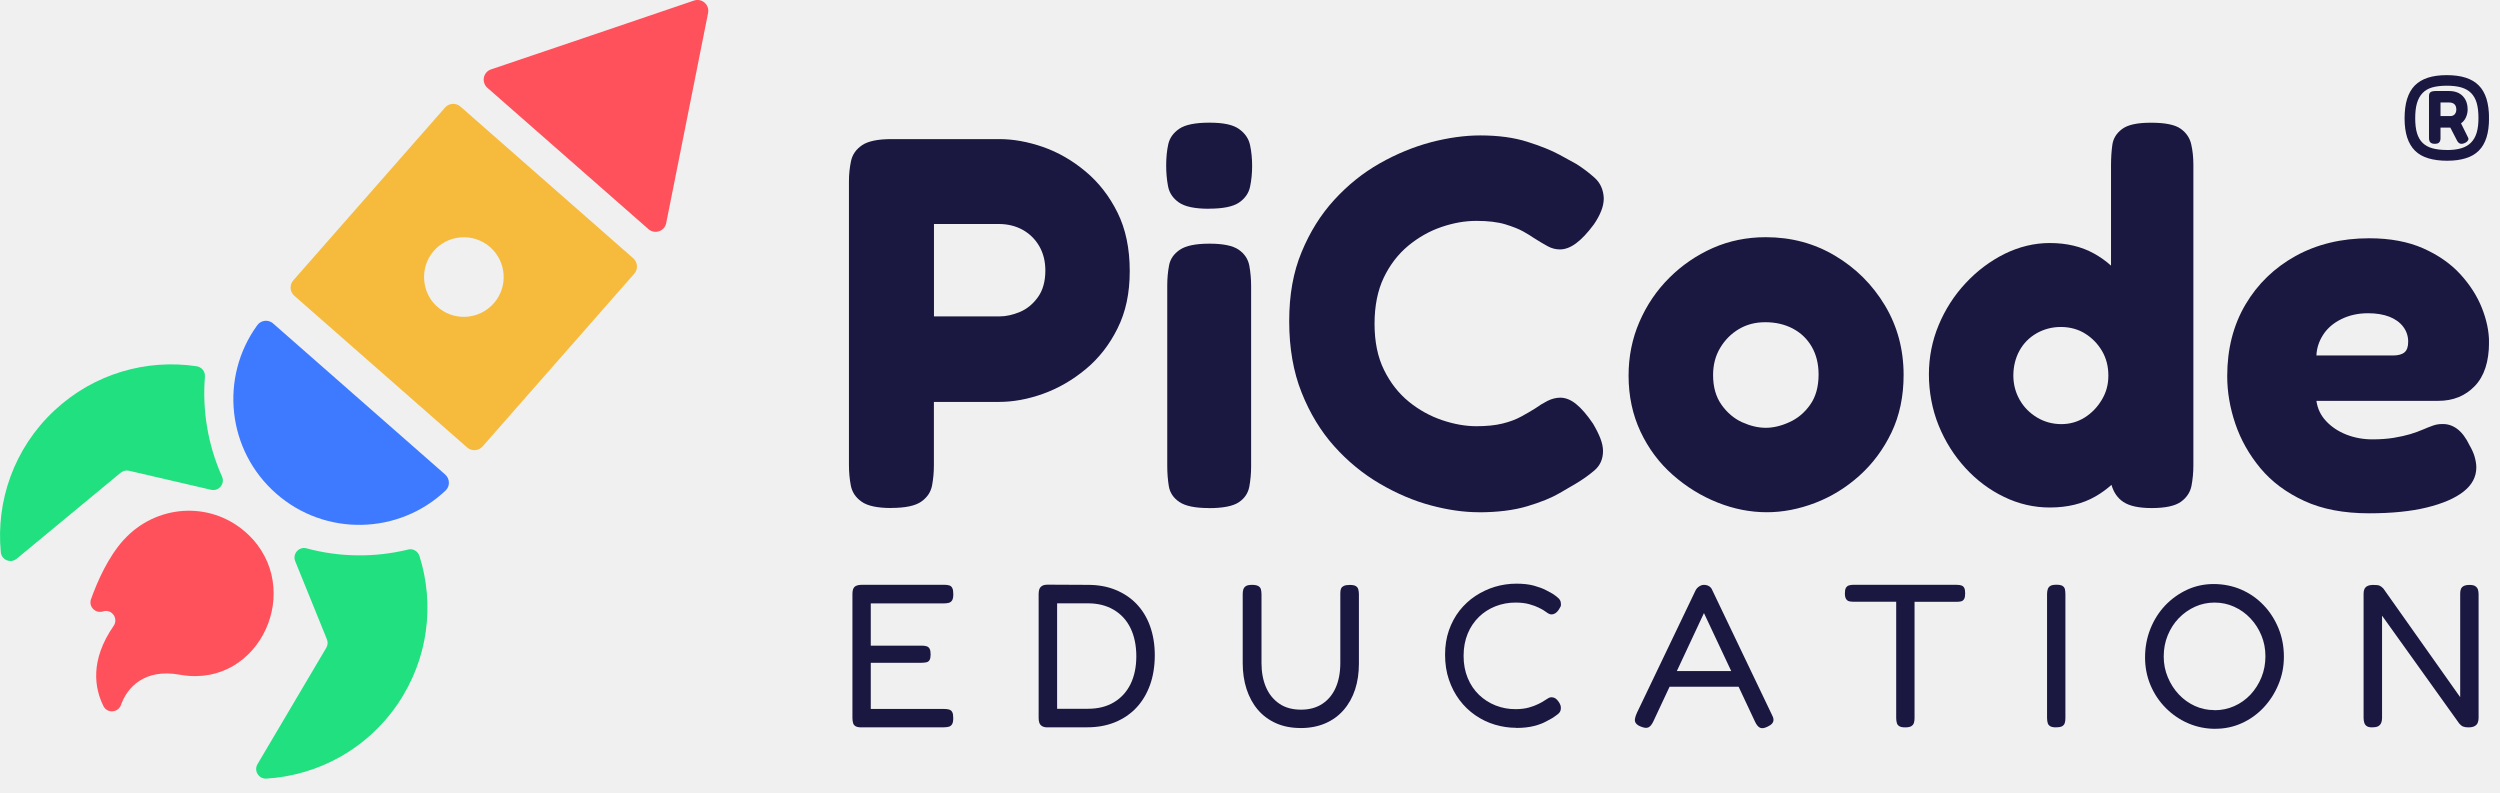
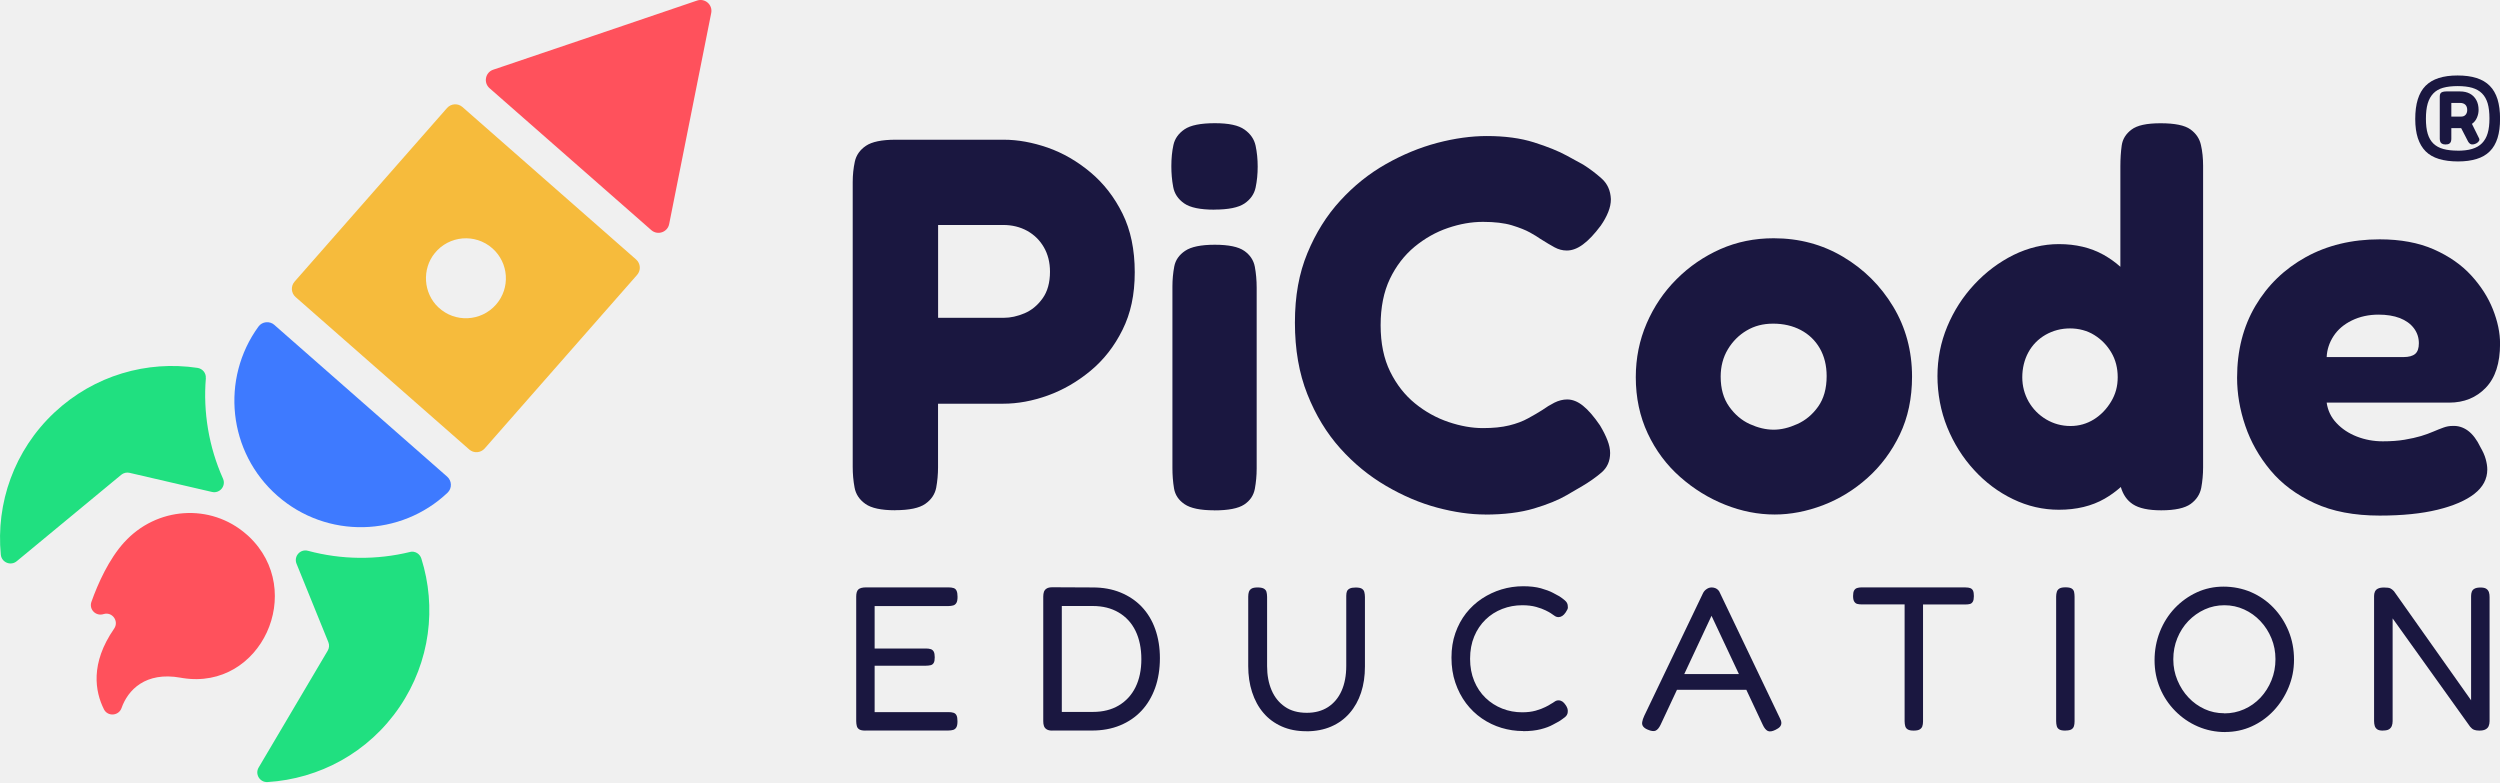
- <svg xmlns="http://www.w3.org/2000/svg" width="142" height="45" viewBox="0 0 142 45" fill="none">
-   <g clip-path="url(#clip0_1019_33137)">
-     <path d="M25.28 6.108L16.657 15.927C16.434 16.182 16.459 16.57 16.714 16.797L26.537 25.42C26.792 25.642 27.18 25.617 27.407 25.362L36.03 15.543C36.252 15.288 36.227 14.9 35.972 14.673L26.149 6.05C25.894 5.828 25.506 5.853 25.28 6.108ZM24.787 17.379C23.939 16.578 23.85 15.22 24.586 14.314C25.398 13.312 26.878 13.193 27.838 14.037C28.776 14.86 28.872 16.29 28.046 17.228C27.202 18.187 25.725 18.263 24.791 17.379H24.787Z" fill="#F6BB3C" />
-     <path d="M39.418 0.032C39.867 -0.119 40.312 0.269 40.219 0.737L39.03 6.704L37.84 12.672C37.747 13.136 37.187 13.326 36.831 13.014L32.257 9L27.683 4.987C27.328 4.674 27.443 4.092 27.892 3.941L33.655 1.99L39.418 0.032Z" fill="#FF515C" />
-     <path d="M7.028 30.665C8.842 28.66 11.903 28.434 13.937 30.216C13.98 30.252 14.02 30.292 14.063 30.328C17.339 33.407 14.771 39.051 10.33 38.343C10.29 38.336 10.247 38.329 10.204 38.322C8.231 37.97 7.233 39.015 6.873 40.039C6.715 40.488 6.09 40.535 5.878 40.111C5.379 39.112 5.088 37.524 6.453 35.552C6.744 35.131 6.349 34.578 5.86 34.725C5.856 34.725 5.853 34.725 5.849 34.729C5.418 34.862 5.019 34.459 5.17 34.032C5.544 32.986 6.151 31.632 7.024 30.665H7.028Z" fill="#FF515C" />
-     <path d="M23.185 31.212C23.465 31.143 23.742 31.312 23.828 31.589C24.691 34.327 24.335 37.409 22.599 39.971C20.839 42.569 18.044 44.045 15.13 44.225C14.691 44.25 14.404 43.776 14.627 43.402L18.532 36.795C18.619 36.648 18.633 36.471 18.568 36.313L16.768 31.876C16.599 31.459 16.98 31.028 17.415 31.147C19.319 31.661 21.306 31.671 23.181 31.215L23.185 31.212Z" fill="#20E080" />
-     <path d="M11.637 21.381C11.662 21.094 11.45 20.846 11.167 20.803C8.328 20.379 5.339 21.212 3.079 23.325C0.787 25.474 -0.234 28.466 0.047 31.37C0.09 31.804 0.604 32.016 0.941 31.74L6.855 26.85C6.988 26.742 7.161 26.699 7.326 26.738L11.989 27.82C12.428 27.92 12.794 27.479 12.611 27.069C11.806 25.269 11.483 23.307 11.641 21.385L11.637 21.381Z" fill="#20E080" />
-     <path d="M15.518 18.374C15.248 18.137 14.828 18.176 14.616 18.468C12.467 21.421 12.888 25.578 15.687 28.035C18.485 30.493 22.664 30.371 25.312 27.859C25.571 27.611 25.556 27.191 25.287 26.954L15.514 18.374H15.518Z" fill="#3E7AFF" />
-     <path d="M50.617 28.855C49.837 28.855 49.276 28.736 48.939 28.495C48.597 28.255 48.393 27.946 48.324 27.565C48.252 27.184 48.22 26.796 48.22 26.397V10.297C48.22 9.898 48.26 9.514 48.339 9.144C48.418 8.774 48.63 8.476 48.968 8.246C49.309 8.016 49.866 7.901 50.645 7.901H56.761C57.562 7.901 58.388 8.052 59.25 8.35C60.109 8.652 60.914 9.115 61.665 9.744C62.416 10.373 63.019 11.152 63.479 12.083C63.939 13.014 64.169 14.117 64.169 15.396C64.169 16.675 63.939 17.72 63.479 18.647C63.019 19.578 62.416 20.35 61.665 20.972C60.914 21.593 60.109 22.057 59.25 22.366C58.392 22.675 57.551 22.829 56.732 22.829H53.045V26.426C53.045 26.825 53.01 27.209 52.941 27.579C52.869 27.949 52.665 28.255 52.327 28.492C51.986 28.732 51.418 28.851 50.617 28.851V28.855ZM53.045 17.972H56.764C57.145 17.972 57.533 17.885 57.935 17.717C58.334 17.548 58.675 17.267 58.956 16.876C59.236 16.488 59.376 15.981 59.376 15.363C59.376 14.842 59.261 14.382 59.031 13.984C58.801 13.585 58.485 13.276 58.086 13.053C57.688 12.834 57.235 12.723 56.735 12.723H53.049V17.968L53.045 17.972Z" fill="#1A1740" />
-     <path d="M68.667 11.857C67.866 11.857 67.299 11.738 66.957 11.497C66.616 11.257 66.411 10.948 66.343 10.567C66.271 10.186 66.239 9.798 66.239 9.395C66.239 8.957 66.278 8.555 66.357 8.195C66.436 7.836 66.648 7.542 66.986 7.312C67.327 7.082 67.895 6.967 68.696 6.967C69.497 6.967 70.036 7.085 70.374 7.326C70.715 7.567 70.924 7.872 71.003 8.239C71.082 8.609 71.121 9.004 71.121 9.424C71.121 9.845 71.082 10.24 71.003 10.61C70.924 10.98 70.712 11.278 70.374 11.508C70.033 11.738 69.465 11.853 68.664 11.853L68.667 11.857ZM68.667 28.858C67.888 28.858 67.327 28.743 66.99 28.513C66.648 28.283 66.451 27.985 66.389 27.615C66.329 27.245 66.3 26.86 66.3 26.462V16.208C66.3 15.809 66.336 15.428 66.404 15.069C66.472 14.709 66.677 14.415 67.018 14.185C67.36 13.955 67.916 13.84 68.696 13.84C69.476 13.84 70.029 13.955 70.36 14.185C70.69 14.415 70.888 14.713 70.96 15.083C71.028 15.453 71.064 15.848 71.064 16.269V26.494C71.064 26.893 71.028 27.277 70.96 27.647C70.888 28.017 70.69 28.312 70.36 28.531C70.029 28.75 69.465 28.862 68.664 28.862L68.667 28.858Z" fill="#1A1740" />
-     <path d="M83.987 29.095C83.147 29.095 82.245 28.966 81.275 28.707C80.305 28.448 79.342 28.039 78.383 27.479C77.423 26.918 76.557 26.21 75.788 25.352C75.02 24.493 74.398 23.472 73.931 22.294C73.46 21.115 73.227 19.765 73.227 18.245C73.227 16.725 73.46 15.457 73.931 14.318C74.402 13.179 75.02 12.187 75.788 11.35C76.557 10.509 77.416 9.819 78.368 9.28C79.317 8.742 80.287 8.343 81.275 8.08C82.263 7.822 83.197 7.692 84.077 7.692C85.098 7.692 85.985 7.811 86.747 8.052C87.505 8.292 88.126 8.54 88.604 8.803C89.086 9.061 89.395 9.234 89.535 9.313C89.916 9.553 90.264 9.819 90.584 10.107C90.904 10.398 91.073 10.782 91.094 11.26C91.094 11.501 91.044 11.745 90.943 11.993C90.843 12.245 90.703 12.5 90.523 12.758C90.164 13.24 89.83 13.592 89.517 13.822C89.208 14.052 88.903 14.167 88.601 14.167C88.36 14.167 88.13 14.106 87.911 13.987C87.692 13.869 87.422 13.707 87.103 13.506C86.962 13.405 86.768 13.287 86.517 13.146C86.265 13.006 85.928 12.873 85.497 12.74C85.065 12.611 84.523 12.546 83.862 12.546C83.201 12.546 82.561 12.661 81.882 12.891C81.203 13.121 80.574 13.477 79.992 13.955C79.414 14.436 78.947 15.04 78.598 15.769C78.25 16.499 78.074 17.375 78.074 18.392C78.074 19.409 78.253 20.285 78.613 21.015C78.972 21.744 79.442 22.344 80.021 22.815C80.599 23.286 81.232 23.634 81.911 23.864C82.59 24.094 83.24 24.209 83.858 24.209C84.437 24.209 84.933 24.159 85.342 24.058C85.752 23.957 86.111 23.825 86.42 23.652C86.729 23.483 86.995 23.329 87.214 23.189C87.433 23.03 87.663 22.89 87.904 22.768C88.144 22.65 88.385 22.588 88.622 22.588C88.924 22.588 89.222 22.707 89.521 22.948C89.822 23.189 90.139 23.559 90.48 24.058C90.659 24.36 90.8 24.637 90.9 24.899C91.001 25.157 91.051 25.398 91.051 25.617C91.051 26.077 90.886 26.447 90.555 26.727C90.225 27.008 89.869 27.256 89.492 27.479C89.352 27.558 89.053 27.734 88.594 28.003C88.134 28.273 87.519 28.524 86.751 28.754C85.982 28.984 85.055 29.099 83.977 29.099L83.987 29.095Z" fill="#1A1740" />
-     <path d="M100.357 29.095C99.415 29.095 98.481 28.912 97.554 28.542C96.624 28.172 95.776 27.647 95.007 26.968C94.238 26.289 93.627 25.47 93.178 24.511C92.729 23.551 92.503 22.491 92.503 21.331C92.503 20.253 92.707 19.236 93.117 18.288C93.527 17.339 94.091 16.502 94.813 15.784C95.531 15.065 96.358 14.501 97.285 14.088C98.215 13.678 99.218 13.473 100.299 13.473C101.74 13.473 103.048 13.822 104.226 14.523C105.405 15.223 106.35 16.161 107.061 17.343C107.769 18.521 108.125 19.844 108.125 21.299C108.125 22.517 107.895 23.609 107.435 24.568C106.975 25.527 106.364 26.347 105.606 27.026C104.848 27.705 104.007 28.219 103.087 28.571C102.168 28.919 101.259 29.095 100.36 29.095H100.357ZM100.296 24.299C100.716 24.299 101.162 24.195 101.629 23.983C102.099 23.774 102.495 23.444 102.814 22.994C103.134 22.545 103.296 21.971 103.296 21.27C103.296 20.67 103.166 20.145 102.908 19.696C102.649 19.247 102.286 18.902 101.83 18.662C101.37 18.421 100.849 18.302 100.271 18.302C99.692 18.302 99.211 18.432 98.772 18.69C98.334 18.949 97.978 19.305 97.709 19.754C97.439 20.203 97.303 20.72 97.303 21.299C97.303 21.978 97.461 22.542 97.784 22.994C98.104 23.444 98.492 23.774 98.952 23.983C99.412 24.191 99.861 24.299 100.303 24.299H100.296Z" fill="#1A1740" />
-     <path d="M124.462 8.199C124.382 7.84 124.185 7.545 123.865 7.315C123.545 7.085 122.985 6.97 122.184 6.97C121.382 6.97 120.854 7.089 120.534 7.33C120.215 7.57 120.031 7.868 119.981 8.228C119.931 8.587 119.906 8.979 119.906 9.399V15.087C119.615 14.824 119.291 14.598 118.946 14.404C118.228 14.005 117.387 13.804 116.428 13.804C115.548 13.804 114.692 14.012 113.862 14.418C113.036 14.832 112.296 15.385 111.646 16.085C110.995 16.782 110.485 17.58 110.115 18.468C109.745 19.358 109.562 20.293 109.562 21.27C109.562 22.247 109.745 23.257 110.115 24.166C110.485 25.075 110.992 25.88 111.631 26.577C112.271 27.277 113.004 27.827 113.834 28.226C114.664 28.628 115.53 28.826 116.428 28.826C117.427 28.826 118.293 28.617 119.022 28.197C119.352 28.007 119.654 27.788 119.931 27.54C120.057 27.974 120.283 28.298 120.61 28.513C120.958 28.743 121.494 28.858 122.216 28.858C122.996 28.858 123.549 28.736 123.879 28.499C124.21 28.258 124.408 27.953 124.479 27.583C124.548 27.213 124.584 26.828 124.584 26.429V9.367C124.584 8.946 124.544 8.558 124.462 8.199ZM119.381 22.711C119.13 23.131 118.806 23.465 118.407 23.717C118.005 23.965 117.567 24.09 117.089 24.09C116.586 24.09 116.13 23.965 115.709 23.717C115.289 23.465 114.958 23.131 114.718 22.711C114.48 22.29 114.358 21.83 114.358 21.331C114.358 20.832 114.473 20.343 114.703 19.923C114.933 19.502 115.26 19.172 115.677 18.931C116.097 18.694 116.557 18.572 117.057 18.572C117.556 18.572 118.037 18.697 118.436 18.949C118.835 19.197 119.155 19.527 119.396 19.937C119.636 20.347 119.755 20.81 119.755 21.331C119.755 21.852 119.633 22.29 119.381 22.711Z" fill="#1A1740" />
-     <path d="M134.568 29.156C133.128 29.156 131.899 28.923 130.882 28.452C129.862 27.982 129.032 27.363 128.392 26.595C127.753 25.826 127.278 24.985 126.969 24.076C126.66 23.167 126.506 22.262 126.506 21.363C126.506 19.826 126.851 18.471 127.541 17.3C128.23 16.132 129.179 15.212 130.39 14.54C131.601 13.872 132.995 13.534 134.572 13.534C135.75 13.534 136.771 13.725 137.629 14.102C138.488 14.483 139.192 14.972 139.742 15.572C140.292 16.172 140.701 16.811 140.971 17.49C141.24 18.169 141.377 18.82 141.377 19.438C141.377 20.537 141.107 21.367 140.568 21.927C140.03 22.488 139.34 22.768 138.499 22.768H131.572C131.633 23.206 131.816 23.595 132.125 23.922C132.434 24.252 132.819 24.507 133.278 24.687C133.738 24.866 134.227 24.956 134.748 24.956C135.208 24.956 135.617 24.927 135.977 24.866C136.336 24.805 136.645 24.737 136.907 24.658C137.166 24.579 137.403 24.493 137.612 24.403C137.82 24.313 138.01 24.238 138.183 24.177C138.352 24.116 138.517 24.087 138.679 24.087C138.998 24.069 139.293 24.159 139.562 24.356C139.832 24.558 140.065 24.866 140.267 25.287C140.407 25.527 140.507 25.75 140.565 25.962C140.622 26.174 140.655 26.368 140.655 26.548C140.655 27.087 140.41 27.547 139.922 27.928C139.433 28.308 138.736 28.607 137.838 28.826C136.94 29.045 135.847 29.156 134.568 29.156ZM131.568 20.192H135.916C136.214 20.192 136.437 20.131 136.577 20.012C136.717 19.894 136.785 19.693 136.785 19.412C136.785 19.093 136.692 18.809 136.501 18.557C136.311 18.306 136.045 18.119 135.707 17.986C135.366 17.857 134.967 17.792 134.507 17.792C133.947 17.792 133.444 17.903 132.995 18.123C132.546 18.342 132.201 18.636 131.96 19.006C131.719 19.377 131.59 19.772 131.572 20.192H131.568Z" fill="#1A1740" />
-     <path d="M138.973 4.268C139.386 4.268 139.746 4.315 140.047 4.412C140.349 4.509 140.597 4.653 140.795 4.854C140.992 5.052 141.136 5.307 141.233 5.612C141.327 5.921 141.377 6.288 141.377 6.712C141.377 7.136 141.33 7.502 141.233 7.807C141.136 8.113 140.992 8.364 140.795 8.558C140.597 8.756 140.349 8.9 140.051 8.989C139.753 9.083 139.401 9.13 138.998 9.13C138.596 9.13 138.226 9.083 137.92 8.989C137.615 8.896 137.364 8.752 137.17 8.558C136.976 8.364 136.828 8.113 136.728 7.811C136.631 7.509 136.58 7.15 136.58 6.73C136.58 6.309 136.627 5.928 136.724 5.619C136.821 5.31 136.965 5.055 137.162 4.854C137.36 4.656 137.608 4.509 137.91 4.412C138.211 4.315 138.567 4.268 138.977 4.268H138.973ZM138.98 8.522C139.297 8.522 139.57 8.49 139.796 8.422C140.026 8.354 140.213 8.246 140.356 8.098C140.5 7.951 140.608 7.764 140.676 7.534C140.744 7.304 140.777 7.028 140.777 6.701C140.777 6.374 140.744 6.079 140.676 5.846C140.608 5.616 140.5 5.425 140.356 5.282C140.213 5.138 140.026 5.034 139.8 4.965C139.573 4.901 139.3 4.868 138.98 4.868C138.661 4.868 138.377 4.901 138.15 4.965C137.924 5.03 137.741 5.138 137.601 5.285C137.461 5.432 137.353 5.623 137.285 5.856C137.216 6.09 137.184 6.377 137.184 6.715C137.184 7.053 137.216 7.33 137.285 7.559C137.353 7.789 137.461 7.976 137.608 8.12C137.755 8.26 137.942 8.364 138.168 8.425C138.395 8.486 138.664 8.519 138.98 8.519V8.522ZM139.789 7.01L140.188 7.818C140.216 7.872 140.213 7.926 140.184 7.973C140.155 8.023 140.109 8.062 140.051 8.098C139.99 8.134 139.925 8.156 139.853 8.167C139.792 8.177 139.738 8.167 139.692 8.138C139.641 8.109 139.602 8.062 139.57 8.005L139.178 7.247H138.621V7.85C138.621 7.901 138.614 7.947 138.6 7.998C138.585 8.048 138.556 8.088 138.51 8.12C138.463 8.152 138.391 8.17 138.294 8.17C138.201 8.17 138.132 8.152 138.082 8.12C138.032 8.088 138.003 8.045 137.989 7.994C137.974 7.944 137.967 7.894 137.967 7.85V5.458C137.967 5.386 137.978 5.332 138.003 5.289C138.028 5.246 138.068 5.217 138.125 5.199C138.183 5.181 138.251 5.17 138.334 5.17H139.11C139.329 5.17 139.516 5.213 139.67 5.296C139.825 5.379 139.947 5.501 140.033 5.659C140.119 5.817 140.162 6 140.162 6.216C140.162 6.356 140.134 6.503 140.073 6.647C140.012 6.794 139.918 6.913 139.785 7.006L139.789 7.01ZM138.621 5.817V6.593H139.178C139.282 6.593 139.365 6.561 139.426 6.492C139.487 6.424 139.519 6.334 139.519 6.219C139.519 6.09 139.483 5.989 139.412 5.921C139.34 5.853 139.239 5.821 139.11 5.821H138.621V5.817Z" fill="#1A1740" />
-     <path d="M48.939 41.315C48.784 41.315 48.669 41.293 48.597 41.25C48.526 41.207 48.475 41.146 48.454 41.063C48.432 40.981 48.418 40.887 48.418 40.779V33.737C48.418 33.543 48.457 33.41 48.54 33.331C48.623 33.256 48.766 33.216 48.975 33.216H53.638C53.746 33.216 53.84 33.227 53.919 33.252C53.994 33.274 54.055 33.324 54.091 33.403C54.131 33.482 54.148 33.597 54.148 33.752C54.148 33.906 54.127 34.021 54.084 34.093C54.041 34.165 53.98 34.215 53.904 34.237C53.825 34.258 53.735 34.273 53.624 34.273H49.46V36.673H52.359C52.467 36.673 52.557 36.684 52.632 36.709C52.704 36.73 52.762 36.777 52.801 36.849C52.841 36.917 52.859 37.028 52.859 37.172C52.859 37.316 52.841 37.416 52.801 37.485C52.762 37.553 52.704 37.6 52.621 37.618C52.539 37.636 52.446 37.646 52.338 37.646H49.46V40.269H53.635C53.742 40.269 53.836 40.28 53.915 40.305C53.99 40.327 54.051 40.377 54.087 40.449C54.127 40.521 54.145 40.636 54.145 40.79C54.145 40.945 54.123 41.06 54.08 41.132C54.037 41.203 53.976 41.254 53.901 41.275C53.822 41.297 53.732 41.311 53.62 41.311H48.935L48.939 41.315Z" fill="#1A1740" />
-     <path d="M59.506 41.315C59.373 41.315 59.268 41.293 59.193 41.246C59.114 41.2 59.064 41.135 59.035 41.056C59.006 40.977 58.995 40.884 58.995 40.783V33.73C58.995 33.63 59.01 33.54 59.035 33.464C59.064 33.389 59.114 33.324 59.193 33.277C59.268 33.231 59.38 33.209 59.516 33.209L61.801 33.22C62.373 33.22 62.894 33.313 63.361 33.504C63.828 33.694 64.23 33.964 64.561 34.309C64.891 34.657 65.15 35.078 65.326 35.573C65.502 36.069 65.592 36.619 65.592 37.219C65.592 37.819 65.502 38.408 65.319 38.911C65.136 39.414 64.88 39.842 64.546 40.197C64.212 40.553 63.81 40.826 63.339 41.02C62.868 41.214 62.34 41.311 61.762 41.311H59.498L59.506 41.315ZM60.041 40.258H61.805C62.369 40.258 62.858 40.136 63.267 39.892C63.677 39.648 63.993 39.303 64.212 38.861C64.431 38.415 64.543 37.887 64.543 37.276C64.543 36.666 64.431 36.123 64.212 35.674C63.993 35.225 63.673 34.88 63.26 34.636C62.847 34.391 62.358 34.269 61.794 34.269H60.044V40.255L60.041 40.258Z" fill="#1A1740" />
-     <path d="M73.866 41.351C73.349 41.351 72.885 41.261 72.476 41.078C72.066 40.894 71.721 40.639 71.445 40.312C71.165 39.985 70.953 39.594 70.805 39.141C70.658 38.688 70.586 38.196 70.586 37.661V33.741C70.586 33.633 70.6 33.54 70.626 33.464C70.654 33.389 70.705 33.328 70.776 33.285C70.848 33.242 70.963 33.22 71.118 33.22C71.272 33.22 71.387 33.242 71.466 33.285C71.542 33.328 71.596 33.389 71.617 33.464C71.639 33.543 71.653 33.637 71.653 33.755V37.664C71.653 38.182 71.739 38.638 71.908 39.033C72.077 39.428 72.329 39.737 72.663 39.967C72.993 40.197 73.41 40.309 73.902 40.309C74.366 40.309 74.765 40.201 75.099 39.985C75.429 39.77 75.688 39.464 75.864 39.069C76.04 38.674 76.13 38.203 76.13 37.654V33.687C76.13 33.586 76.144 33.504 76.169 33.439C76.195 33.374 76.249 33.321 76.328 33.281C76.403 33.242 76.518 33.224 76.665 33.224C76.82 33.224 76.935 33.245 77.007 33.288C77.078 33.331 77.129 33.392 77.15 33.475C77.172 33.558 77.186 33.651 77.186 33.759V37.69C77.186 38.232 77.114 38.724 76.967 39.17C76.82 39.615 76.604 40 76.317 40.33C76.029 40.661 75.681 40.912 75.271 41.088C74.862 41.264 74.394 41.354 73.866 41.354V41.351Z" fill="#1A1740" />
-     <path d="M86.125 41.34C85.709 41.34 85.302 41.279 84.907 41.16C84.512 41.042 84.142 40.862 83.801 40.629C83.456 40.391 83.158 40.104 82.903 39.766C82.647 39.425 82.446 39.04 82.299 38.606C82.152 38.175 82.08 37.7 82.08 37.19C82.08 36.68 82.152 36.227 82.299 35.803C82.446 35.383 82.647 35.009 82.903 34.682C83.158 34.359 83.456 34.082 83.801 33.852C84.146 33.626 84.516 33.45 84.907 33.331C85.299 33.213 85.712 33.152 86.136 33.152C86.524 33.152 86.855 33.191 87.135 33.267C87.412 33.346 87.638 33.428 87.814 33.522C87.99 33.615 88.109 33.68 88.18 33.719C88.288 33.788 88.392 33.867 88.493 33.953C88.594 34.039 88.647 34.136 88.655 34.244C88.669 34.33 88.665 34.402 88.637 34.459C88.608 34.517 88.576 34.575 88.54 34.628C88.479 34.722 88.41 34.79 88.342 34.833C88.274 34.876 88.202 34.898 88.134 34.898C88.055 34.898 87.986 34.876 87.918 34.83C87.85 34.783 87.775 34.729 87.681 34.668C87.634 34.636 87.541 34.585 87.404 34.517C87.268 34.449 87.085 34.38 86.865 34.319C86.646 34.258 86.384 34.226 86.082 34.226C85.687 34.226 85.31 34.294 84.95 34.434C84.591 34.575 84.275 34.776 84.005 35.038C83.736 35.3 83.52 35.616 83.366 35.99C83.212 36.36 83.132 36.784 83.132 37.255C83.132 37.725 83.212 38.139 83.366 38.512C83.52 38.886 83.736 39.206 84.009 39.468C84.282 39.73 84.598 39.931 84.954 40.072C85.31 40.212 85.683 40.28 86.079 40.28C86.373 40.28 86.628 40.248 86.844 40.187C87.059 40.126 87.243 40.057 87.39 39.982C87.537 39.91 87.638 39.852 87.692 39.813C87.778 39.766 87.853 39.719 87.918 39.673C87.983 39.626 88.055 39.605 88.134 39.605C88.213 39.605 88.281 39.626 88.349 39.669C88.414 39.712 88.479 39.781 88.54 39.874C88.579 39.928 88.608 39.989 88.633 40.054C88.655 40.118 88.665 40.19 88.655 40.269C88.647 40.384 88.59 40.485 88.486 40.564C88.382 40.643 88.274 40.722 88.166 40.79C88.105 40.822 87.986 40.884 87.814 40.981C87.641 41.078 87.415 41.164 87.135 41.236C86.858 41.307 86.52 41.347 86.125 41.347V41.34Z" fill="#1A1740" />
-     <path d="M100.633 40.575L97.27 33.547C97.242 33.468 97.202 33.407 97.156 33.36C97.109 33.313 97.055 33.281 96.994 33.256C96.933 33.234 96.865 33.22 96.796 33.22C96.696 33.22 96.599 33.249 96.512 33.31C96.423 33.367 96.354 33.443 96.308 33.536L92.981 40.481C92.919 40.614 92.88 40.729 92.866 40.83C92.848 40.93 92.869 41.017 92.923 41.085C92.977 41.153 93.06 41.214 93.178 41.261C93.369 41.343 93.519 41.365 93.624 41.318C93.728 41.272 93.821 41.16 93.907 40.981L94.831 39.008H98.754L99.685 40.991C99.767 41.171 99.865 41.286 99.969 41.336C100.073 41.383 100.217 41.365 100.403 41.272C100.518 41.218 100.605 41.157 100.659 41.092C100.712 41.024 100.738 40.952 100.734 40.869C100.73 40.79 100.698 40.69 100.633 40.575ZM95.244 38.117L96.785 34.822L98.334 38.117H95.244Z" fill="#1A1740" />
-     <path d="M111.157 33.22C111.258 33.22 111.344 33.231 111.412 33.256C111.48 33.281 111.534 33.324 111.57 33.396C111.606 33.468 111.621 33.568 111.621 33.709C111.621 33.849 111.603 33.953 111.563 34.021C111.523 34.089 111.47 34.136 111.401 34.154C111.333 34.172 111.247 34.183 111.146 34.183H108.746V40.804C108.746 40.905 108.732 40.995 108.707 41.07C108.682 41.146 108.628 41.207 108.556 41.25C108.484 41.293 108.369 41.315 108.214 41.315C108.06 41.315 107.956 41.293 107.884 41.25C107.812 41.207 107.762 41.146 107.74 41.063C107.719 40.981 107.704 40.891 107.704 40.79V34.179H105.279C105.178 34.179 105.092 34.169 105.024 34.151C104.956 34.133 104.898 34.086 104.855 34.018C104.812 33.949 104.79 33.845 104.79 33.705C104.79 33.565 104.808 33.461 104.848 33.392C104.887 33.324 104.941 33.277 105.017 33.252C105.089 33.231 105.175 33.216 105.265 33.216H111.157V33.22Z" fill="#1A1740" />
-     <path d="M116.794 41.315C116.64 41.315 116.525 41.293 116.453 41.25C116.381 41.207 116.331 41.146 116.309 41.063C116.288 40.981 116.273 40.887 116.273 40.779V33.737C116.273 33.637 116.288 33.547 116.313 33.464C116.338 33.382 116.392 33.321 116.464 33.277C116.536 33.234 116.651 33.213 116.805 33.213C116.96 33.213 117.075 33.234 117.146 33.277C117.218 33.321 117.265 33.382 117.287 33.464C117.304 33.547 117.315 33.64 117.315 33.748V40.79C117.315 40.898 117.304 40.991 117.279 41.067C117.254 41.142 117.207 41.203 117.136 41.246C117.064 41.29 116.949 41.311 116.794 41.311V41.315Z" fill="#1A1740" />
-     <path d="M125.841 41.397C125.292 41.397 124.778 41.293 124.293 41.085C123.808 40.876 123.384 40.585 123.01 40.208C122.64 39.834 122.353 39.403 122.148 38.915C121.943 38.426 121.839 37.901 121.839 37.337C121.839 36.773 121.939 36.227 122.141 35.721C122.342 35.214 122.622 34.772 122.981 34.391C123.341 34.014 123.757 33.716 124.228 33.497C124.699 33.281 125.202 33.173 125.737 33.173C126.272 33.173 126.815 33.277 127.296 33.486C127.778 33.694 128.202 33.989 128.565 34.366C128.928 34.743 129.211 35.185 129.416 35.681C129.621 36.181 129.725 36.719 129.725 37.298C129.725 37.876 129.621 38.379 129.416 38.875C129.211 39.371 128.931 39.806 128.575 40.187C128.22 40.564 127.807 40.862 127.339 41.074C126.872 41.286 126.369 41.394 125.838 41.394L125.841 41.397ZM125.773 40.341C126.175 40.341 126.553 40.266 126.905 40.108C127.257 39.953 127.562 39.734 127.828 39.454C128.09 39.17 128.299 38.846 128.45 38.473C128.601 38.103 128.676 37.704 128.676 37.276C128.676 36.849 128.601 36.468 128.45 36.098C128.299 35.731 128.09 35.404 127.825 35.124C127.559 34.84 127.25 34.621 126.901 34.463C126.553 34.305 126.183 34.226 125.787 34.226C125.392 34.226 125.022 34.305 124.674 34.463C124.325 34.621 124.02 34.84 123.75 35.117C123.484 35.394 123.276 35.721 123.125 36.091C122.974 36.461 122.899 36.859 122.899 37.287C122.899 37.715 122.978 38.099 123.132 38.469C123.287 38.839 123.495 39.166 123.757 39.443C124.02 39.723 124.325 39.939 124.666 40.097C125.008 40.255 125.381 40.334 125.773 40.334V40.341Z" fill="#1A1740" />
-     <path d="M134.748 41.315C134.608 41.315 134.504 41.293 134.435 41.246C134.367 41.2 134.317 41.135 134.292 41.056C134.267 40.977 134.252 40.88 134.252 40.772V33.709C134.252 33.615 134.267 33.532 134.299 33.461C134.331 33.389 134.385 33.328 134.468 33.288C134.55 33.245 134.662 33.224 134.809 33.224C134.978 33.224 135.1 33.238 135.168 33.27C135.237 33.303 135.309 33.356 135.377 33.432L139.739 39.601V33.709C139.739 33.615 139.753 33.532 139.778 33.461C139.807 33.389 139.857 33.328 139.936 33.288C140.012 33.245 140.127 33.224 140.274 33.224C140.414 33.224 140.518 33.245 140.594 33.292C140.666 33.339 140.716 33.403 140.745 33.482C140.773 33.565 140.784 33.658 140.784 33.766V40.783C140.784 40.884 140.766 40.973 140.734 41.056C140.701 41.139 140.64 41.2 140.554 41.246C140.468 41.293 140.353 41.315 140.206 41.315C140.083 41.315 139.983 41.3 139.904 41.268C139.825 41.236 139.753 41.178 139.685 41.096L135.301 34.97V40.779C135.301 40.88 135.287 40.97 135.255 41.052C135.222 41.135 135.168 41.196 135.093 41.243C135.017 41.29 134.903 41.311 134.755 41.311L134.748 41.315Z" fill="#1A1740" />
+ <svg xmlns="http://www.w3.org/2000/svg" id="Camada_1" data-name="Camada 1" viewBox="0 0 393.48 123.09">
+   <defs>
+     <style>
+       .cls-1 {
+         fill: #3e7aff;
+       }
+ 
+       .cls-1, .cls-2, .cls-3, .cls-4, .cls-5 {
+         stroke-width: 0px;
+       }
+ 
+       .cls-2 {
+         fill: #ff515c;
+       }
+ 
+       .cls-3 {
+         fill: #f6bb3c;
+       }
+ 
+       .cls-4 {
+         fill: #1a1740;
+       }
+ 
+       .cls-5 {
+         fill: #20e080;
+       }
+     </style>
+   </defs>
+   <g>
+     <path class="cls-3" d="m70.36,17l-24,27.33c-.62.71-.55,1.79.16,2.42l27.34,24c.71.62,1.79.55,2.42-.16l24-27.33c.62-.71.55-1.79-.16-2.42l-27.34-24c-.71-.62-1.79-.55-2.42.16Zm-1.37,31.37c-2.36-2.23-2.61-6.01-.56-8.53,2.26-2.79,6.38-3.12,9.05-.77,2.61,2.29,2.88,6.27.58,8.88-2.35,2.67-6.46,2.88-9.06.42Z" />
+     <path class="cls-2" d="m109.71.09c1.25-.42,2.49.66,2.23,1.96l-3.31,16.61-3.31,16.61c-.26,1.29-1.82,1.82-2.81.95l-12.73-11.17-12.73-11.17c-.99-.87-.67-2.49.58-2.91l16.04-5.43L109.71.09Z" />
+     <path class="cls-2" d="m19.56,85.35c5.05-5.58,13.57-6.21,19.23-1.25.12.1.23.21.35.31,9.12,8.57,1.97,24.28-10.39,22.31-.11-.02-.23-.04-.35-.06-5.49-.98-8.27,1.93-9.27,4.78-.44,1.25-2.18,1.38-2.77.2-1.39-2.78-2.2-7.2,1.6-12.69.81-1.17-.29-2.71-1.65-2.3-.01,0-.02,0-.03.01-1.2.37-2.31-.75-1.89-1.94,1.04-2.91,2.73-6.68,5.16-9.37Z" />
+     <g>
+       <path class="cls-5" d="m64.53,86.87c.78-.19,1.55.28,1.79,1.05,2.4,7.62,1.41,16.2-3.42,23.33-4.9,7.23-12.68,11.34-20.79,11.84-1.22.07-2.02-1.25-1.4-2.29l10.87-18.39c.24-.41.28-.9.1-1.34l-5.01-12.35c-.47-1.16.59-2.36,1.8-2.03,5.3,1.43,10.83,1.46,16.05.19Z" />
+       <path class="cls-5" d="m32.39,59.51c.07-.8-.52-1.49-1.31-1.61-7.9-1.18-16.22,1.14-22.51,7.02C2.19,70.9-.65,79.23.13,87.31c.12,1.21,1.55,1.8,2.49,1.03l16.46-13.61c.37-.3.85-.42,1.31-.31l12.98,3.01c1.22.28,2.24-.95,1.73-2.09-2.24-5.01-3.14-10.47-2.7-15.82Z" />
+     </g>
+     <path class="cls-1" d="m43.19,51.14c-.75-.66-1.92-.55-2.51.26-5.98,8.22-4.81,19.79,2.98,26.63,7.79,6.84,19.42,6.5,26.79-.49.72-.69.68-1.86-.07-2.52l-27.2-23.88Z" />
  </g>
-   <defs>
-     <clipPath id="clip0_1019_33137">
-       <rect width="141.373" height="44.225" fill="white" />
-     </clipPath>
-   </defs>
+   <g>
+     <g>
+       <path class="cls-4" d="m140.88,80.31c-2.17,0-3.73-.33-4.67-1-.95-.67-1.52-1.53-1.71-2.59-.2-1.06-.29-2.14-.29-3.25V28.66c0-1.11.11-2.18.33-3.21.22-1.03.81-1.86,1.75-2.5.95-.64,2.5-.96,4.67-.96h17.02c2.23,0,4.53.42,6.93,1.25,2.39.84,4.63,2.13,6.72,3.88,2.09,1.75,3.77,3.92,5.05,6.51,1.28,2.59,1.92,5.66,1.92,9.22s-.64,6.47-1.92,9.05c-1.28,2.59-2.96,4.74-5.05,6.47-2.09,1.73-4.33,3.02-6.72,3.88-2.39.86-4.73,1.29-7.01,1.29h-10.26v10.01c0,1.11-.1,2.18-.29,3.21-.2,1.03-.77,1.88-1.71,2.54-.95.67-2.53,1-4.76,1Zm6.76-30.29h10.35c1.06,0,2.14-.24,3.26-.71,1.11-.47,2.06-1.25,2.84-2.34.78-1.08,1.17-2.49,1.17-4.21,0-1.45-.32-2.73-.96-3.84-.64-1.11-1.52-1.97-2.63-2.59-1.11-.61-2.37-.92-3.76-.92h-10.26v14.6Z" />
+       <path class="cls-4" d="m191.12,33c-2.23,0-3.81-.33-4.76-1-.95-.67-1.52-1.53-1.71-2.59-.2-1.06-.29-2.14-.29-3.26,0-1.22.11-2.34.33-3.34.22-1,.81-1.82,1.75-2.46.95-.64,2.53-.96,4.76-.96s3.73.33,4.67,1c.95.67,1.53,1.52,1.75,2.54.22,1.03.33,2.13.33,3.3s-.11,2.27-.33,3.3c-.22,1.03-.81,1.86-1.75,2.5-.95.64-2.53.96-4.76.96Zm0,47.32c-2.17,0-3.73-.32-4.67-.96-.95-.64-1.5-1.47-1.67-2.5s-.25-2.1-.25-3.21v-28.54c0-1.11.1-2.17.29-3.17.19-1,.76-1.82,1.71-2.46.95-.64,2.5-.96,4.67-.96s3.71.32,4.63.96c.92.64,1.47,1.47,1.67,2.5.19,1.03.29,2.13.29,3.3v28.46c0,1.11-.1,2.18-.29,3.21-.2,1.03-.75,1.85-1.67,2.46-.92.61-2.49.92-4.72.92Z" />
+       <path class="cls-4" d="m233.76,80.98c-2.34,0-4.85-.36-7.55-1.08-2.7-.72-5.38-1.86-8.05-3.42-2.67-1.56-5.08-3.53-7.22-5.92-2.14-2.39-3.87-5.23-5.17-8.51-1.31-3.28-1.96-7.04-1.96-11.27s.65-7.76,1.96-10.93c1.31-3.17,3.03-5.93,5.17-8.26,2.14-2.34,4.53-4.26,7.18-5.76,2.64-1.5,5.34-2.61,8.09-3.34,2.75-.72,5.35-1.08,7.8-1.08,2.84,0,5.31.33,7.43,1,2.11.67,3.84,1.36,5.17,2.09,1.34.72,2.2,1.2,2.59,1.42,1.06.67,2.03,1.41,2.92,2.21.89.81,1.36,1.88,1.42,3.21,0,.67-.14,1.35-.42,2.04-.28.7-.67,1.41-1.17,2.13-1,1.34-1.93,2.32-2.8,2.96-.86.64-1.71.96-2.55.96-.67,0-1.31-.17-1.92-.5-.61-.33-1.36-.78-2.25-1.34-.39-.28-.93-.61-1.63-1-.7-.39-1.64-.76-2.84-1.13-1.2-.36-2.71-.54-4.55-.54s-3.62.32-5.51.96c-1.89.64-3.64,1.63-5.26,2.96-1.61,1.34-2.91,3.02-3.88,5.05-.97,2.03-1.46,4.47-1.46,7.3s.5,5.27,1.5,7.3c1,2.03,2.31,3.7,3.92,5.01,1.61,1.31,3.37,2.28,5.26,2.92,1.89.64,3.7.96,5.42.96,1.61,0,2.99-.14,4.13-.42,1.14-.28,2.14-.65,3-1.13.86-.47,1.6-.9,2.21-1.29.61-.44,1.25-.83,1.92-1.17.67-.33,1.34-.5,2-.5.84,0,1.67.33,2.5,1,.84.67,1.72,1.7,2.67,3.09.5.84.89,1.61,1.17,2.34.28.72.42,1.39.42,2,0,1.28-.46,2.31-1.38,3.09-.92.78-1.91,1.47-2.96,2.09-.39.22-1.22.71-2.5,1.46-1.28.75-2.99,1.45-5.13,2.09-2.14.64-4.72.96-7.72.96Z" />
+       <path class="cls-4" d="m279.32,80.98c-2.62,0-5.22-.51-7.8-1.54-2.59-1.03-4.95-2.49-7.09-4.38-2.14-1.89-3.84-4.17-5.09-6.84-1.25-2.67-1.88-5.62-1.88-8.85,0-3,.57-5.83,1.71-8.47,1.14-2.64,2.71-4.97,4.72-6.97,2-2,4.3-3.57,6.88-4.72,2.59-1.14,5.38-1.71,8.39-1.71,4.01,0,7.65.97,10.93,2.92,3.28,1.95,5.91,4.56,7.89,7.85,1.97,3.28,2.96,6.96,2.96,11.01,0,3.39-.64,6.43-1.92,9.1-1.28,2.67-2.98,4.95-5.09,6.84-2.11,1.89-4.45,3.32-7.01,4.3-2.56.97-5.09,1.46-7.59,1.46Zm-.17-13.35c1.17,0,2.41-.29,3.71-.88,1.31-.58,2.41-1.5,3.3-2.75.89-1.25,1.34-2.85,1.34-4.8,0-1.67-.36-3.13-1.08-4.38-.72-1.25-1.73-2.21-3-2.88-1.28-.67-2.73-1-4.34-1s-2.95.36-4.17,1.08c-1.22.72-2.21,1.71-2.96,2.96-.75,1.25-1.13,2.69-1.13,4.3,0,1.89.44,3.46,1.34,4.72.89,1.25,1.97,2.17,3.25,2.75,1.28.58,2.53.88,3.76.88Z" />
+       <path class="cls-4" d="m346.41,22.82c-.22-1-.77-1.82-1.66-2.46s-2.45-.96-4.68-.96-3.7.33-4.59,1-1.4,1.5-1.54,2.5-.21,2.09-.21,3.26v15.83c-.81-.73-1.71-1.36-2.67-1.9-2-1.11-4.34-1.67-7.01-1.67-2.45,0-4.83.58-7.14,1.71-2.3,1.15-4.36,2.69-6.17,4.64-1.81,1.94-3.23,4.16-4.26,6.63-1.03,2.48-1.54,5.08-1.54,7.8s.51,5.53,1.54,8.06c1.03,2.53,2.44,4.77,4.22,6.71,1.78,1.95,3.82,3.48,6.13,4.59,2.31,1.12,4.72,1.67,7.22,1.67,2.78,0,5.19-.58,7.22-1.75.92-.53,1.76-1.14,2.53-1.83.35,1.21.98,2.11,1.89,2.71.97.64,2.46.96,4.47.96,2.17,0,3.71-.34,4.63-1,.92-.67,1.47-1.52,1.67-2.55.19-1.03.29-2.1.29-3.21V26.07c0-1.17-.11-2.25-.34-3.25Zm-14.14,40.39c-.7,1.17-1.6,2.1-2.71,2.8-1.12.69-2.34,1.04-3.67,1.04-1.4,0-2.67-.35-3.84-1.04-1.17-.7-2.09-1.63-2.76-2.8-.66-1.17-1-2.45-1-3.84s.32-2.75.96-3.92c.64-1.17,1.55-2.09,2.71-2.76,1.17-.66,2.45-1,3.84-1s2.73.35,3.84,1.05c1.11.69,2,1.61,2.67,2.75.67,1.14,1,2.43,1,3.88s-.34,2.67-1.04,3.84Z" />
+       <path class="cls-4" d="m374.54,81.15c-4.01,0-7.43-.65-10.26-1.96-2.84-1.31-5.15-3.03-6.93-5.17-1.78-2.14-3.1-4.48-3.96-7.01-.86-2.53-1.29-5.05-1.29-7.55,0-4.28.96-8.05,2.88-11.31,1.92-3.25,4.56-5.81,7.93-7.68,3.37-1.86,7.25-2.8,11.64-2.8,3.28,0,6.12.53,8.51,1.58,2.39,1.06,4.35,2.42,5.88,4.09,1.53,1.67,2.67,3.45,3.42,5.34.75,1.89,1.13,3.7,1.13,5.42,0,3.06-.75,5.37-2.25,6.93-1.5,1.56-3.42,2.34-5.76,2.34h-19.28c.17,1.22.68,2.3,1.54,3.21.86.92,1.93,1.63,3.21,2.13,1.28.5,2.64.75,4.09.75,1.28,0,2.42-.08,3.42-.25s1.86-.36,2.59-.58c.72-.22,1.38-.46,1.96-.71.58-.25,1.11-.46,1.59-.63.47-.17.93-.25,1.38-.25.89-.05,1.71.2,2.46.75.75.56,1.4,1.42,1.96,2.59.39.67.67,1.29.83,1.88s.25,1.13.25,1.63c0,1.5-.68,2.78-2.04,3.84-1.36,1.06-3.3,1.89-5.8,2.5-2.5.61-5.54.92-9.1.92Zm-8.35-24.95h12.1c.83,0,1.45-.17,1.84-.5.39-.33.58-.89.58-1.67,0-.89-.26-1.68-.79-2.38s-1.27-1.22-2.21-1.59c-.95-.36-2.06-.54-3.34-.54-1.56,0-2.96.31-4.21.92-1.25.61-2.21,1.43-2.88,2.46-.67,1.03-1.03,2.13-1.08,3.3Z" />
+     </g>
+     <path class="cls-4" d="m386.8,11.88c1.15,0,2.15.13,2.99.4.84.27,1.53.67,2.08,1.23.55.55.95,1.26,1.22,2.11.26.86.4,1.88.4,3.06s-.13,2.2-.4,3.05c-.27.85-.67,1.55-1.22,2.09-.55.55-1.24.95-2.07,1.2-.83.26-1.81.39-2.93.39s-2.15-.13-3-.39c-.85-.26-1.55-.66-2.09-1.2s-.95-1.24-1.23-2.08c-.27-.84-.41-1.84-.41-3.01s.13-2.23.4-3.09c.27-.86.67-1.57,1.22-2.13.55-.55,1.24-.96,2.08-1.23.84-.27,1.83-.4,2.97-.4Zm.02,11.84c.88,0,1.64-.09,2.27-.28.64-.19,1.16-.49,1.56-.9.4-.41.7-.93.89-1.57.19-.64.28-1.41.28-2.32s-.09-1.73-.28-2.38c-.19-.64-.49-1.17-.89-1.57-.4-.4-.92-.69-1.55-.88-.63-.18-1.39-.27-2.28-.27s-1.68.09-2.31.27c-.63.18-1.14.48-1.53.89-.39.41-.69.94-.88,1.59-.19.65-.28,1.45-.28,2.39s.09,1.71.28,2.35c.19.64.49,1.16.9,1.56.41.39.93.68,1.56.85.63.17,1.38.26,2.26.26Zm2.25-4.21l1.11,2.25c.08.15.07.3-.01.43-.08.14-.21.25-.37.35-.17.1-.35.16-.55.19-.17.03-.32,0-.45-.08-.14-.08-.25-.21-.34-.37l-1.09-2.11h-1.55v1.68c0,.14-.02.27-.06.41-.04.14-.12.25-.25.34s-.33.14-.6.14c-.26,0-.45-.05-.59-.14s-.22-.21-.26-.35c-.04-.14-.06-.28-.06-.4v-6.66c0-.2.03-.35.1-.47s.18-.2.34-.25.35-.08.58-.08h2.16c.61,0,1.13.12,1.56.35s.77.57,1.01,1.01c.24.44.36.95.36,1.55,0,.39-.08.8-.25,1.2-.17.41-.43.74-.8,1Zm-3.25-3.32v2.16h1.55c.29,0,.52-.09.69-.28.17-.19.26-.44.26-.76,0-.36-.1-.64-.3-.83-.2-.19-.48-.28-.84-.28h-1.36Z" />
+     <g>
+       <path class="cls-4" d="m136.21,114.99c-.43,0-.75-.06-.95-.18-.2-.12-.34-.29-.4-.52s-.1-.49-.1-.79v-19.6c0-.54.11-.91.34-1.13.23-.21.63-.32,1.21-.32h12.98c.3,0,.56.03.78.1.21.06.38.2.48.42.11.22.16.54.16.97s-.06.75-.18.95c-.12.2-.29.34-.5.4-.22.06-.47.1-.78.1h-11.59v6.68h8.07c.3,0,.55.03.76.1.2.06.36.19.47.39.11.19.16.5.16.9s-.05.68-.16.87c-.11.19-.27.32-.5.37-.23.05-.49.08-.79.08h-8.01v7.3h11.62c.3,0,.56.03.78.1.21.06.38.2.48.4.11.2.16.52.16.95s-.06.75-.18.95c-.12.2-.29.34-.5.4-.22.06-.47.1-.78.1h-13.04Z" />
+       <path class="cls-4" d="m165.62,114.99c-.37,0-.66-.06-.87-.19-.22-.13-.36-.31-.44-.53s-.11-.48-.11-.76v-19.63c0-.28.04-.53.11-.74.08-.21.22-.39.44-.52.21-.13.52-.19.9-.19l6.36.03c1.59,0,3.04.26,4.34.79,1.3.53,2.42,1.28,3.34,2.24.92.97,1.64,2.14,2.13,3.52.49,1.38.74,2.91.74,4.58s-.25,3.31-.76,4.71c-.51,1.4-1.22,2.59-2.15,3.58-.93.99-2.05,1.75-3.36,2.29-1.31.54-2.78.81-4.39.81h-6.3Zm1.49-2.94h4.91c1.57,0,2.93-.34,4.07-1.02,1.14-.68,2.02-1.64,2.63-2.87.61-1.24.92-2.71.92-4.41s-.31-3.21-.92-4.46c-.61-1.25-1.5-2.21-2.65-2.89-1.15-.68-2.51-1.02-4.08-1.02h-4.87v16.66Z" />
+       <path class="cls-4" d="m205.59,115.09c-1.44,0-2.73-.25-3.87-.76-1.14-.51-2.1-1.22-2.87-2.13-.78-.91-1.37-2-1.78-3.26-.41-1.26-.61-2.63-.61-4.12v-10.91c0-.3.04-.56.11-.77.08-.21.22-.38.42-.5.2-.12.52-.18.95-.18s.75.06.97.18c.21.12.36.29.42.5.06.22.1.48.1.81v10.88c0,1.44.24,2.71.71,3.81.47,1.1,1.17,1.96,2.1,2.6.92.64,2.08.95,3.45.95,1.29,0,2.4-.3,3.33-.9.92-.6,1.64-1.45,2.13-2.55s.74-2.41.74-3.94v-11.04c0-.28.04-.51.11-.69s.22-.33.44-.44c.21-.11.53-.16.94-.16.43,0,.75.06.95.18.2.12.34.29.4.52s.1.49.1.79v10.94c0,1.51-.2,2.88-.61,4.12-.41,1.24-1.01,2.31-1.81,3.23-.8.92-1.77,1.62-2.91,2.11-1.14.49-2.44.74-3.91.74Z" />
+       <path class="cls-4" d="m239.71,115.06c-1.16,0-2.29-.17-3.39-.5-1.1-.33-2.13-.83-3.08-1.48-.96-.66-1.79-1.46-2.5-2.4-.71-.95-1.27-2.02-1.68-3.23-.41-1.2-.61-2.52-.61-3.94s.2-2.68.61-3.86c.41-1.17.97-2.21,1.68-3.12.71-.9,1.54-1.67,2.5-2.31.96-.63,1.99-1.12,3.08-1.45s2.24-.5,3.42-.5c1.08,0,2,.11,2.78.32.77.22,1.4.45,1.89.71s.82.44,1.02.55c.3.19.59.41.87.65s.43.51.45.81c.04.24.03.44-.05.6-.08.16-.17.32-.27.47-.17.26-.36.45-.55.57s-.39.18-.58.18c-.22,0-.41-.06-.6-.19s-.4-.28-.66-.45c-.13-.09-.39-.23-.77-.42s-.89-.38-1.5-.55c-.61-.17-1.34-.26-2.18-.26-1.1,0-2.15.19-3.15.58-1,.39-1.88.95-2.63,1.68-.75.73-1.35,1.61-1.78,2.65-.43,1.03-.65,2.21-.65,3.52s.22,2.46.65,3.5c.43,1.04,1.03,1.93,1.79,2.66.76.73,1.64,1.29,2.63,1.68.99.39,2.03.58,3.13.58.82,0,1.53-.09,2.13-.26.6-.17,1.11-.36,1.52-.57.41-.2.69-.36.84-.47.24-.13.45-.26.63-.39s.38-.19.6-.19.41.06.6.18c.18.12.36.31.53.57.11.15.19.32.26.5.06.18.09.38.06.6-.02.32-.18.6-.47.82s-.59.44-.89.63c-.17.09-.5.26-.98.53-.48.27-1.11.51-1.89.71-.77.2-1.71.31-2.81.31Z" />
+       <path class="cls-4" d="m280.09,112.93l-9.36-19.56c-.08-.22-.19-.39-.32-.52s-.28-.22-.45-.29c-.17-.06-.36-.1-.55-.1-.28,0-.55.08-.79.25-.25.16-.44.37-.57.63l-9.26,19.33c-.17.37-.28.69-.32.97-.05.28.01.52.16.71.15.19.38.36.71.49.53.23.95.29,1.24.16.29-.13.55-.44.79-.94l2.57-5.49h10.92l2.59,5.52c.23.5.5.82.79.96.29.13.69.08,1.21-.18.32-.15.56-.32.71-.5.15-.19.22-.39.21-.62-.01-.22-.1-.5-.28-.82Zm-15-6.84l4.29-9.17,4.31,9.17h-8.6Z" />
+       <path class="cls-4" d="m309.38,92.46c.28,0,.52.03.71.1s.34.19.44.39.14.48.14.87-.05.68-.16.87-.26.32-.45.37c-.19.05-.43.08-.71.08h-6.68v18.43c0,.28-.04.53-.11.74s-.22.38-.42.5c-.2.12-.52.18-.95.18s-.72-.06-.92-.18c-.2-.12-.34-.29-.4-.52s-.1-.48-.1-.76v-18.4h-6.75c-.28,0-.52-.03-.71-.08-.19-.05-.35-.18-.47-.37-.12-.19-.18-.48-.18-.87s.05-.68.16-.87.26-.32.47-.39c.2-.06.44-.1.69-.1h16.4Z" />
+       <path class="cls-4" d="m325.07,114.99c-.43,0-.75-.06-.95-.18-.2-.12-.34-.29-.4-.52s-.1-.49-.1-.79v-19.6c0-.28.04-.53.11-.76s.22-.4.42-.52c.2-.12.52-.18.95-.18s.75.06.95.18c.2.12.33.29.39.52.05.23.08.49.08.79v19.6c0,.3-.03.56-.1.77s-.2.38-.4.5c-.2.12-.52.18-.95.18Z" />
+       <path class="cls-4" d="m350.25,115.22c-1.53,0-2.96-.29-4.31-.87-1.35-.58-2.53-1.39-3.57-2.44-1.03-1.04-1.83-2.24-2.4-3.6s-.86-2.82-.86-4.39.28-3.09.84-4.5c.56-1.41,1.34-2.64,2.34-3.7,1-1.05,2.16-1.88,3.47-2.49,1.31-.6,2.71-.9,4.2-.9s3,.29,4.34.87c1.34.58,2.52,1.4,3.53,2.45,1.01,1.05,1.8,2.28,2.37,3.66.57,1.39.86,2.89.86,4.5s-.29,3.01-.86,4.39c-.57,1.38-1.35,2.59-2.34,3.65-.99,1.05-2.14,1.88-3.44,2.47-1.3.59-2.7.89-4.18.89Zm-.19-2.94c1.12,0,2.17-.21,3.15-.65.98-.43,1.83-1.04,2.57-1.82.73-.79,1.31-1.69,1.73-2.73.42-1.03.63-2.14.63-3.33s-.21-2.25-.63-3.28c-.42-1.02-1-1.93-1.74-2.71-.74-.79-1.6-1.4-2.57-1.84-.97-.44-2-.66-3.1-.66s-2.13.22-3.1.66c-.97.44-1.82,1.05-2.57,1.82-.74.77-1.32,1.68-1.74,2.71-.42,1.03-.63,2.14-.63,3.33s.22,2.26.65,3.29c.43,1.03,1.01,1.94,1.74,2.71.73.78,1.58,1.38,2.53,1.82s1.99.66,3.08.66Z" />
+       <path class="cls-4" d="m375.04,114.99c-.39,0-.68-.06-.87-.19s-.33-.31-.4-.53-.11-.49-.11-.79v-19.66c0-.26.04-.49.13-.69.09-.2.24-.37.47-.48.23-.12.54-.18.95-.18.47,0,.81.04,1,.13.19.09.39.24.58.45l12.14,17.17v-16.4c0-.26.04-.49.11-.69.08-.2.22-.37.44-.48.21-.12.53-.18.94-.18.39,0,.68.06.89.19.2.13.34.31.42.53.08.23.11.49.11.79v19.53c0,.28-.05.53-.14.76s-.26.4-.5.53-.56.19-.97.19c-.34,0-.62-.04-.84-.13-.22-.09-.42-.25-.61-.48l-12.2-17.05v16.17c0,.28-.04.53-.13.76-.09.23-.24.4-.45.53s-.53.19-.94.19Z" />
+     </g>
+   </g>
</svg>
